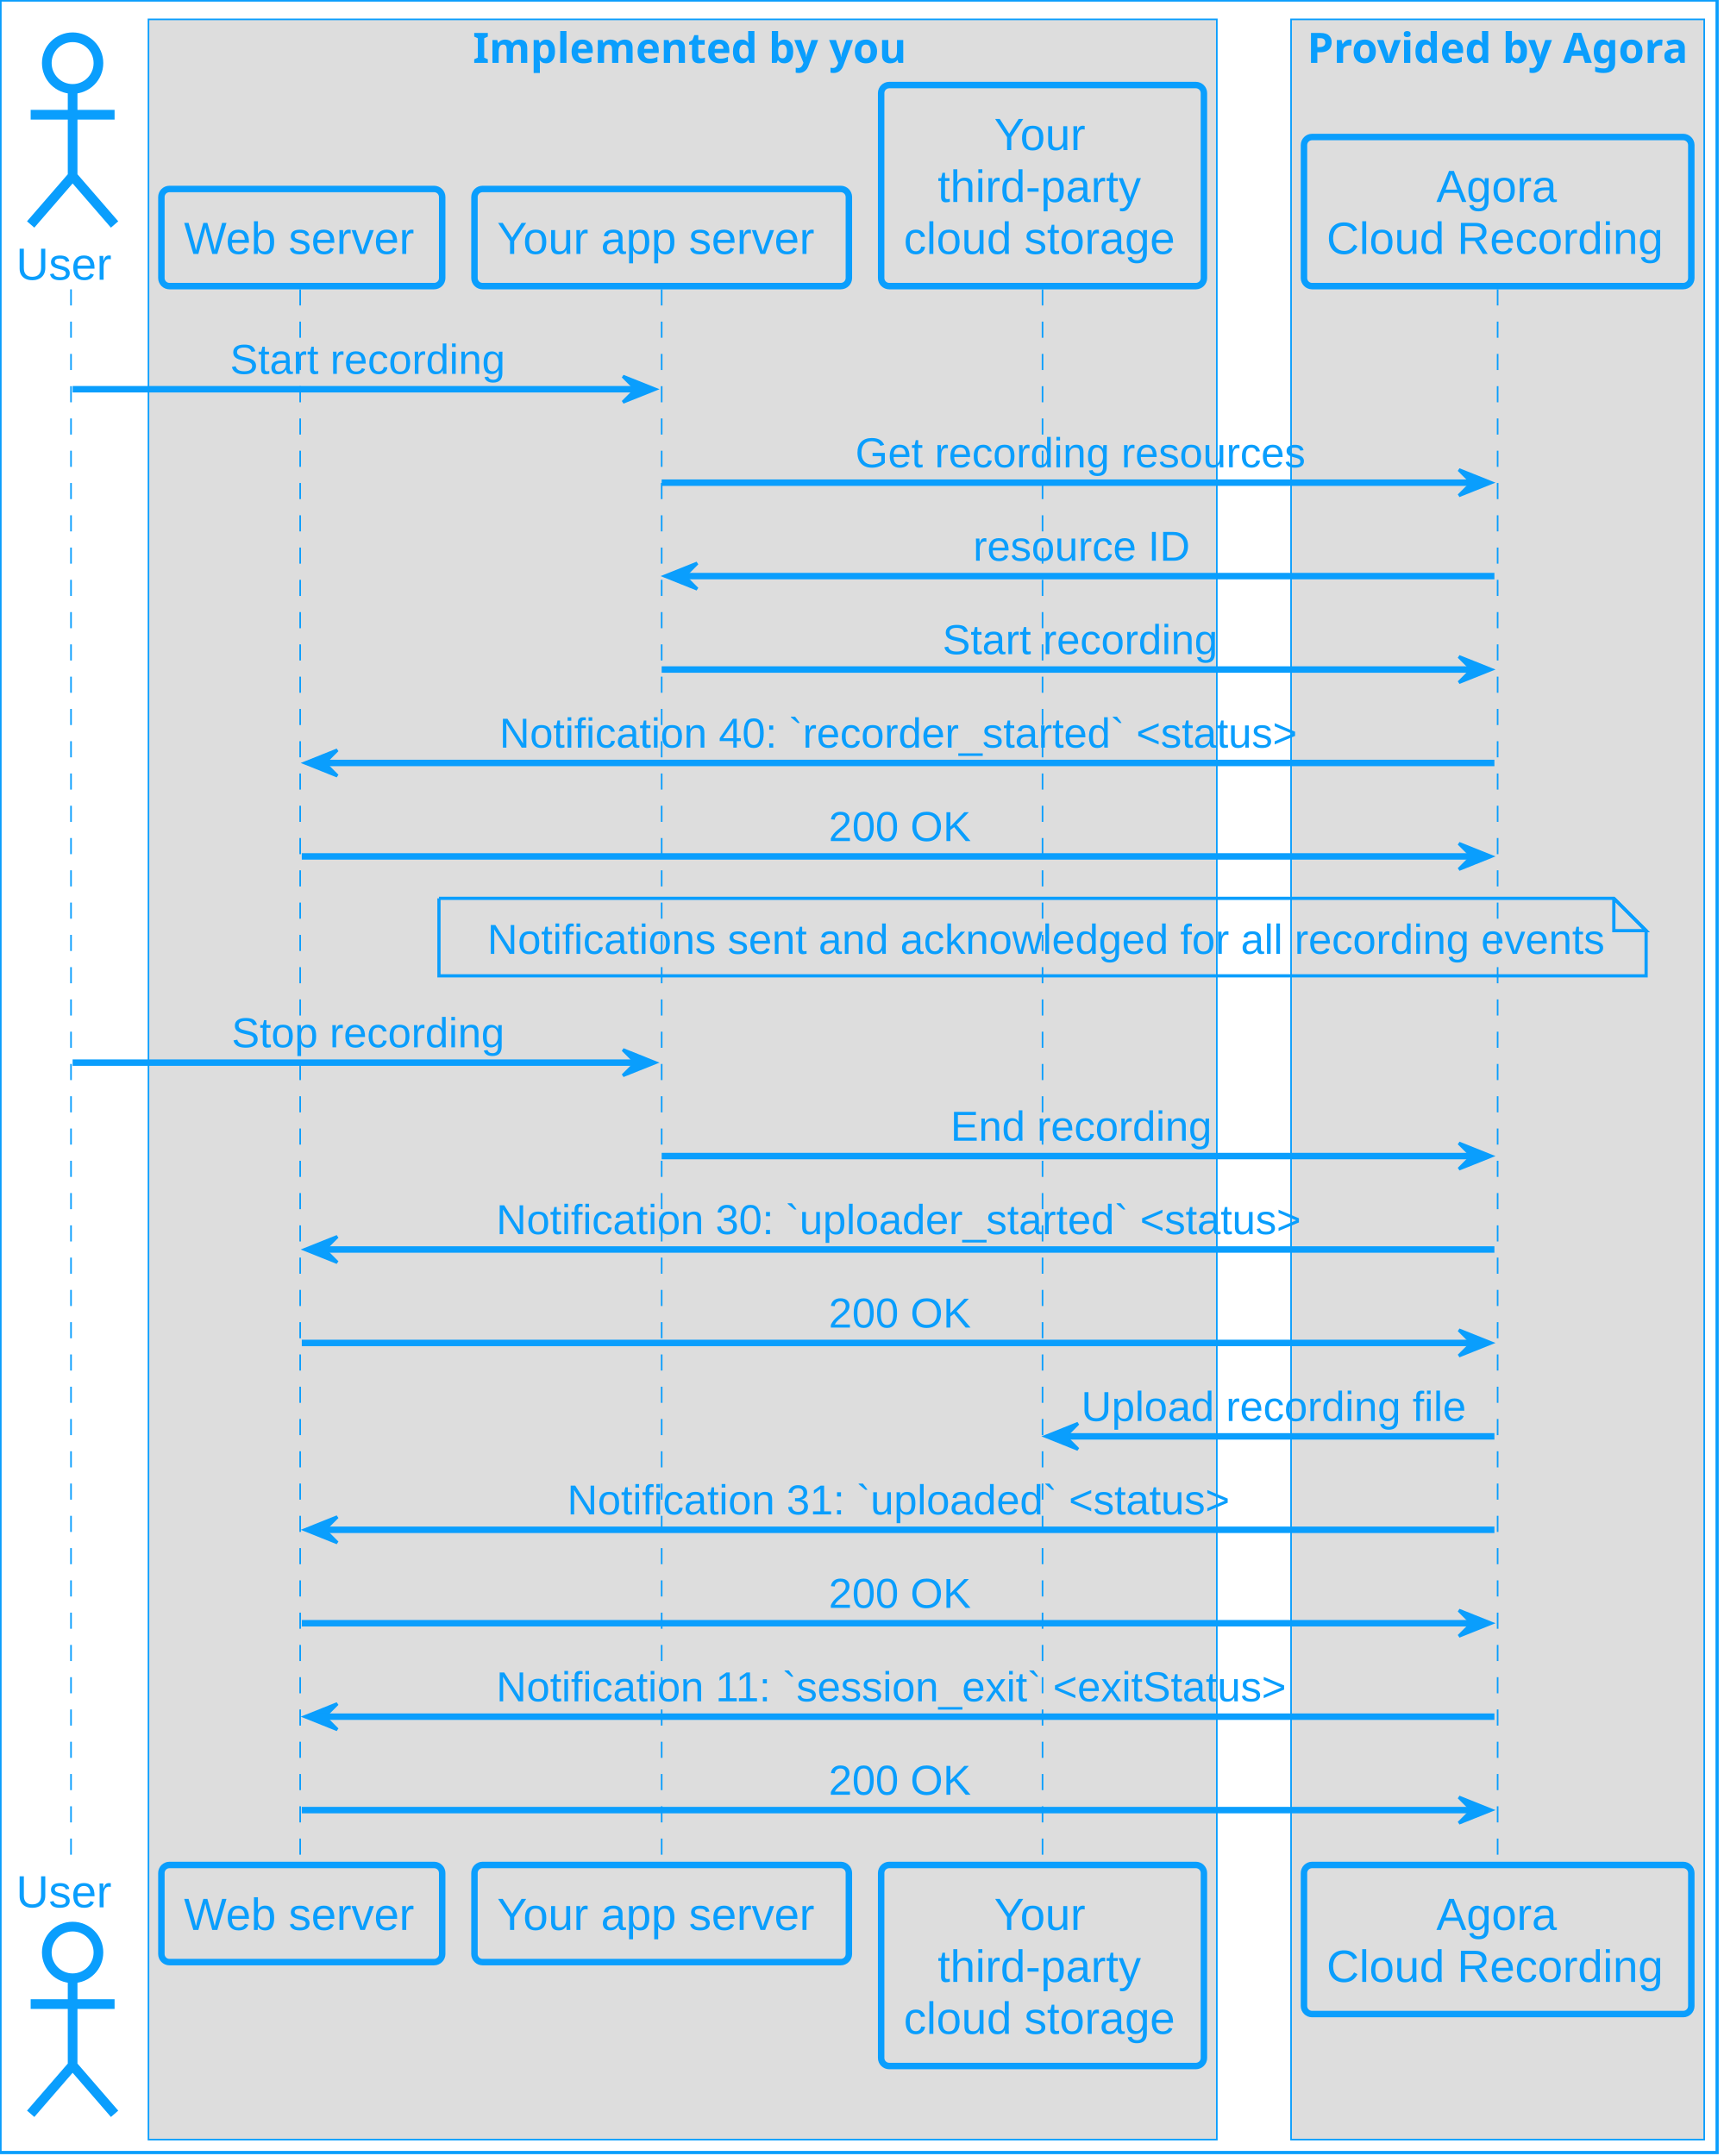
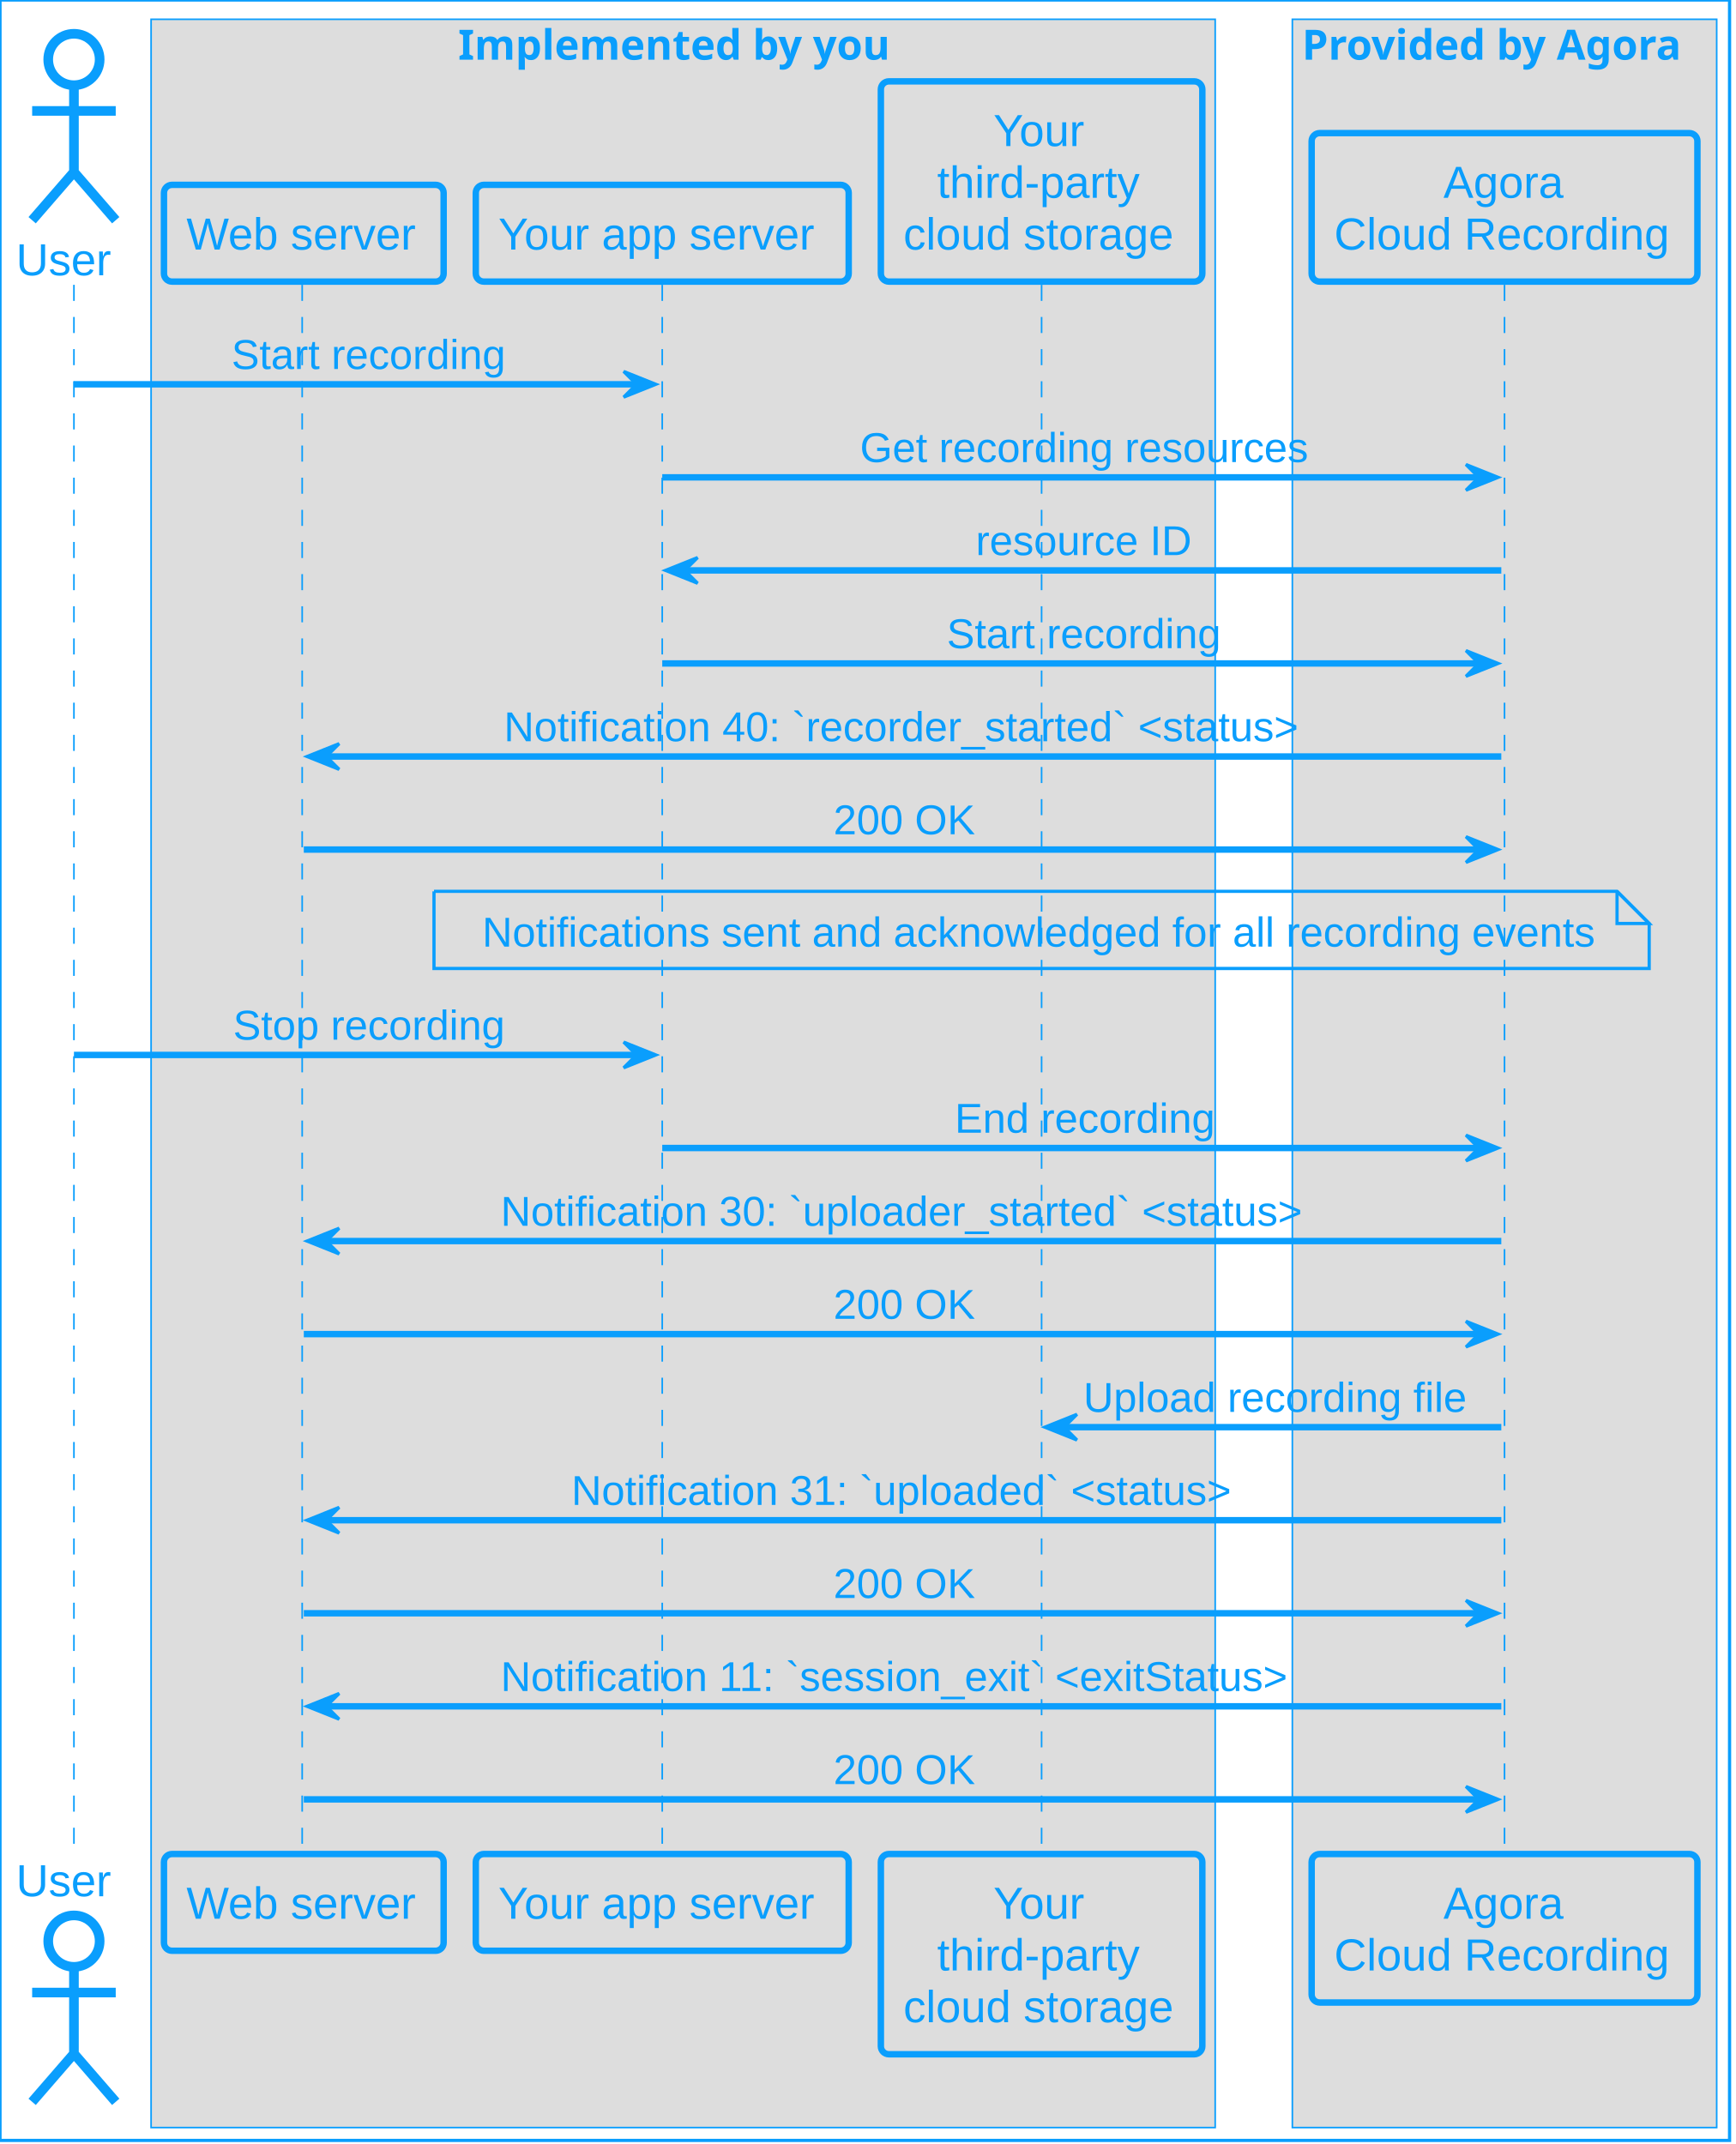
- <svg xmlns="http://www.w3.org/2000/svg" contentStyleType="text/css" height="668px" preserveAspectRatio="none" style="width:534px;height:668px;" version="1.1" viewBox="0 0 534 668" width="534px" zoomAndPan="magnify">
+ <svg xmlns="http://www.w3.org/2000/svg" contentStyleType="text/css" height="667px" preserveAspectRatio="none" style="width:540px;height:667px;" version="1.1" viewBox="0 0 540 667" width="540px" zoomAndPan="magnify">
  <defs />
  <g>
-     <rect fill="none" height="666.926" style="stroke:#0A9EFD;stroke-width:1.0;" width="532" x="0" y="0" />
-     <rect fill="#999999" fill-opacity="0.333" height="656.926" style="stroke:#0A9EFD;stroke-width:0.5;" width="331" x="46" y="6" />
-     <text fill="#0A9EFD" font-family="sans-serif" font-size="13" font-weight="bold" lengthAdjust="spacing" textLength="130" x="146.5" y="19.495">Implemented by you</text>
-     <rect fill="#999999" fill-opacity="0.333" height="656.926" style="stroke:#0A9EFD;stroke-width:0.5;" width="128" x="400" y="6" />
-     <text fill="#0A9EFD" font-family="sans-serif" font-size="13" font-weight="bold" lengthAdjust="spacing" textLength="118" x="405" y="19.495">Provided by Agora</text>
-     <line style="stroke:#0A9EFD;stroke-width:0.5;stroke-dasharray:5.0,5.0;" x1="22" x2="22" y1="89.647" y2="578.827" />
-     <line style="stroke:#0A9EFD;stroke-width:0.5;stroke-dasharray:5.0,5.0;" x1="93" x2="93" y1="89.647" y2="578.827" />
-     <line style="stroke:#0A9EFD;stroke-width:0.5;stroke-dasharray:5.0,5.0;" x1="205" x2="205" y1="89.647" y2="578.827" />
-     <line style="stroke:#0A9EFD;stroke-width:0.5;stroke-dasharray:5.0,5.0;" x1="323" x2="323" y1="89.647" y2="578.827" />
-     <line style="stroke:#0A9EFD;stroke-width:0.5;stroke-dasharray:5.0,5.0;" x1="464" x2="464" y1="89.647" y2="578.827" />
-     <text fill="#0A9EFD" font-family="Arial" font-size="14" lengthAdjust="spacing" textLength="29" x="5" y="86.681">User</text>
-     <ellipse cx="22.5" cy="19.549" fill="none" rx="8" ry="8" style="stroke:#0A9EFD;stroke-width:3.0;" />
-     <path d="M22.5,27.549 L22.5,54.549 M9.5,35.549 L35.5,35.549 M22.5,54.549 L9.5,69.549 M22.5,54.549 L35.5,69.549 " fill="none" style="stroke:#0A9EFD;stroke-width:3.0;" />
-     <text fill="#0A9EFD" font-family="Arial" font-size="14" lengthAdjust="spacing" textLength="29" x="5" y="590.959">User</text>
-     <ellipse cx="22.5" cy="604.926" fill="none" rx="8" ry="8" style="stroke:#0A9EFD;stroke-width:3.0;" />
-     <path d="M22.5,612.926 L22.5,639.926 M9.5,620.926 L35.5,620.926 M22.5,639.926 L9.5,654.926 M22.5,639.926 L35.5,654.926 " fill="none" style="stroke:#0A9EFD;stroke-width:3.0;" />
-     <rect fill="none" height="30.099" rx="2.5" ry="2.5" style="stroke:#0A9EFD;stroke-width:2.0;" width="87" x="50" y="58.549" />
-     <text fill="#0A9EFD" font-family="Arial" font-size="14" lengthAdjust="spacing" textLength="73" x="57" y="78.681">Web server</text>
-     <rect fill="none" height="30.099" rx="2.5" ry="2.5" style="stroke:#0A9EFD;stroke-width:2.0;" width="87" x="50" y="577.827" />
-     <text fill="#0A9EFD" font-family="Arial" font-size="14" lengthAdjust="spacing" textLength="73" x="57" y="597.959">Web server</text>
-     <rect fill="none" height="30.099" rx="2.5" ry="2.5" style="stroke:#0A9EFD;stroke-width:2.0;" width="116" x="147" y="58.549" />
-     <text fill="#0A9EFD" font-family="Arial" font-size="14" lengthAdjust="spacing" textLength="102" x="154" y="78.681">Your app server</text>
-     <rect fill="none" height="30.099" rx="2.5" ry="2.5" style="stroke:#0A9EFD;stroke-width:2.0;" width="116" x="147" y="577.827" />
-     <text fill="#0A9EFD" font-family="Arial" font-size="14" lengthAdjust="spacing" textLength="102" x="154" y="597.959">Your app server</text>
-     <rect fill="none" height="62.296" rx="2.5" ry="2.5" style="stroke:#0A9EFD;stroke-width:2.0;" width="100" x="273" y="26.352" />
-     <text fill="#0A9EFD" font-family="Arial" font-size="14" lengthAdjust="spacing" textLength="30" x="308" y="46.483">Your</text>
-     <text fill="#0A9EFD" font-family="Arial" font-size="14" lengthAdjust="spacing" textLength="65" x="290.5" y="62.582">third-party</text>
-     <text fill="#0A9EFD" font-family="Arial" font-size="14" lengthAdjust="spacing" textLength="86" x="280" y="78.681">cloud storage</text>
-     <rect fill="none" height="62.296" rx="2.5" ry="2.5" style="stroke:#0A9EFD;stroke-width:2.0;" width="100" x="273" y="577.827" />
-     <text fill="#0A9EFD" font-family="Arial" font-size="14" lengthAdjust="spacing" textLength="30" x="308" y="597.959">Your</text>
-     <text fill="#0A9EFD" font-family="Arial" font-size="14" lengthAdjust="spacing" textLength="65" x="290.5" y="614.058">third-party</text>
-     <text fill="#0A9EFD" font-family="Arial" font-size="14" lengthAdjust="spacing" textLength="86" x="280" y="630.156">cloud storage</text>
-     <rect fill="none" height="46.197" rx="2.5" ry="2.5" style="stroke:#0A9EFD;stroke-width:2.0;" width="120" x="404" y="42.45" />
-     <text fill="#0A9EFD" font-family="Arial" font-size="14" lengthAdjust="spacing" textLength="38" x="445" y="62.582">Agora</text>
-     <text fill="#0A9EFD" font-family="Arial" font-size="14" lengthAdjust="spacing" textLength="106" x="411" y="78.681">Cloud Recording</text>
-     <rect fill="none" height="46.197" rx="2.5" ry="2.5" style="stroke:#0A9EFD;stroke-width:2.0;" width="120" x="404" y="577.827" />
-     <text fill="#0A9EFD" font-family="Arial" font-size="14" lengthAdjust="spacing" textLength="38" x="445" y="597.959">Agora</text>
-     <text fill="#0A9EFD" font-family="Arial" font-size="14" lengthAdjust="spacing" textLength="106" x="411" y="614.058">Cloud Recording</text>
-     <polygon fill="#0A9EFD" points="193,116.596,203,120.596,193,124.596,197,120.596" style="stroke:#0A9EFD;stroke-width:1.0;" />
-     <line style="stroke:#0A9EFD;stroke-width:2.0;" x1="22.5" x2="199" y1="120.596" y2="120.596" />
-     <text fill="#0A9EFD" font-family="Arial" font-size="13" lengthAdjust="spacing" textLength="85" x="71.25" y="115.841">Start recording</text>
-     <polygon fill="#0A9EFD" points="452,145.545,462,149.545,452,153.545,456,149.545" style="stroke:#0A9EFD;stroke-width:1.0;" />
-     <line style="stroke:#0A9EFD;stroke-width:2.0;" x1="205" x2="458" y1="149.545" y2="149.545" />
-     <text fill="#0A9EFD" font-family="Arial" font-size="13" lengthAdjust="spacing" textLength="139" x="265" y="144.79">Get recording resources</text>
-     <polygon fill="#0A9EFD" points="216,174.494,206,178.494,216,182.494,212,178.494" style="stroke:#0A9EFD;stroke-width:1.0;" />
-     <line style="stroke:#0A9EFD;stroke-width:2.0;" x1="210" x2="463" y1="178.494" y2="178.494" />
-     <text fill="#0A9EFD" font-family="Arial" font-size="13" lengthAdjust="spacing" textLength="66" x="301.5" y="173.739">resource ID</text>
-     <polygon fill="#0A9EFD" points="452,203.442,462,207.442,452,211.442,456,207.442" style="stroke:#0A9EFD;stroke-width:1.0;" />
-     <line style="stroke:#0A9EFD;stroke-width:2.0;" x1="205" x2="458" y1="207.442" y2="207.442" />
-     <text fill="#0A9EFD" font-family="Arial" font-size="13" lengthAdjust="spacing" textLength="85" x="292" y="202.688">Start recording</text>
-     <polygon fill="#0A9EFD" points="104.5,232.391,94.5,236.391,104.5,240.391,100.5,236.391" style="stroke:#0A9EFD;stroke-width:1.0;" />
-     <line style="stroke:#0A9EFD;stroke-width:2.0;" x1="98.5" x2="463" y1="236.391" y2="236.391" />
-     <text fill="#0A9EFD" font-family="Arial" font-size="13" lengthAdjust="spacing" textLength="248" x="154.75" y="231.636">Notification 40: `recorder_started` &lt;status&gt;</text>
-     <polygon fill="#0A9EFD" points="452,261.34,462,265.34,452,269.34,456,265.34" style="stroke:#0A9EFD;stroke-width:1.0;" />
-     <line style="stroke:#0A9EFD;stroke-width:2.0;" x1="93.5" x2="458" y1="265.34" y2="265.34" />
-     <text fill="#0A9EFD" font-family="Arial" font-size="13" lengthAdjust="spacing" textLength="44" x="256.75" y="260.585">200 OK</text>
-     <path d="M136,278.34 L136,302.34 L510,302.34 L510,288.34 L500,278.34 L136,278.34 " fill="none" style="stroke:#0A9EFD;stroke-width:1.0;" />
-     <path d="M500,278.34 L500,288.34 L510,288.34 L500,278.34 " fill="none" style="stroke:#0A9EFD;stroke-width:1.0;" />
-     <text fill="#0A9EFD" font-family="Arial" font-size="13" lengthAdjust="spacing" textLength="344" x="151" y="295.534">Notifications sent and acknowledged for all recording events</text>
-     <polygon fill="#0A9EFD" points="193,325.237,203,329.237,193,333.237,197,329.237" style="stroke:#0A9EFD;stroke-width:1.0;" />
-     <line style="stroke:#0A9EFD;stroke-width:2.0;" x1="22.5" x2="199" y1="329.237" y2="329.237" />
-     <text fill="#0A9EFD" font-family="Arial" font-size="13" lengthAdjust="spacing" textLength="84" x="71.75" y="324.482">Stop recording</text>
-     <polygon fill="#0A9EFD" points="452,354.186,462,358.186,452,362.186,456,358.186" style="stroke:#0A9EFD;stroke-width:1.0;" />
-     <line style="stroke:#0A9EFD;stroke-width:2.0;" x1="205" x2="458" y1="358.186" y2="358.186" />
-     <text fill="#0A9EFD" font-family="Arial" font-size="13" lengthAdjust="spacing" textLength="80" x="294.5" y="353.431">End recording</text>
-     <polygon fill="#0A9EFD" points="104.5,383.135,94.5,387.135,104.5,391.135,100.5,387.135" style="stroke:#0A9EFD;stroke-width:1.0;" />
-     <line style="stroke:#0A9EFD;stroke-width:2.0;" x1="98.5" x2="463" y1="387.135" y2="387.135" />
-     <text fill="#0A9EFD" font-family="Arial" font-size="13" lengthAdjust="spacing" textLength="250" x="153.75" y="382.38">Notification 30: `uploader_started` &lt;status&gt;</text>
-     <polygon fill="#0A9EFD" points="452,412.084,462,416.084,452,420.084,456,416.084" style="stroke:#0A9EFD;stroke-width:1.0;" />
-     <line style="stroke:#0A9EFD;stroke-width:2.0;" x1="93.5" x2="458" y1="416.084" y2="416.084" />
-     <text fill="#0A9EFD" font-family="Arial" font-size="13" lengthAdjust="spacing" textLength="44" x="256.75" y="411.329">200 OK</text>
-     <polygon fill="#0A9EFD" points="334,441.032,324,445.032,334,449.032,330,445.032" style="stroke:#0A9EFD;stroke-width:1.0;" />
-     <line style="stroke:#0A9EFD;stroke-width:2.0;" x1="328" x2="463" y1="445.032" y2="445.032" />
-     <text fill="#0A9EFD" font-family="Arial" font-size="13" lengthAdjust="spacing" textLength="117" x="335" y="440.277">Upload recording file</text>
-     <polygon fill="#0A9EFD" points="104.5,469.981,94.5,473.981,104.5,477.981,100.5,473.981" style="stroke:#0A9EFD;stroke-width:1.0;" />
-     <line style="stroke:#0A9EFD;stroke-width:2.0;" x1="98.5" x2="463" y1="473.981" y2="473.981" />
-     <text fill="#0A9EFD" font-family="Arial" font-size="13" lengthAdjust="spacing" textLength="206" x="175.75" y="469.226">Notification 31: `uploaded` &lt;status&gt;</text>
-     <polygon fill="#0A9EFD" points="452,498.93,462,502.93,452,506.93,456,502.93" style="stroke:#0A9EFD;stroke-width:1.0;" />
-     <line style="stroke:#0A9EFD;stroke-width:2.0;" x1="93.5" x2="458" y1="502.93" y2="502.93" />
-     <text fill="#0A9EFD" font-family="Arial" font-size="13" lengthAdjust="spacing" textLength="44" x="256.75" y="498.175">200 OK</text>
-     <polygon fill="#0A9EFD" points="104.5,527.878,94.5,531.878,104.5,535.878,100.5,531.878" style="stroke:#0A9EFD;stroke-width:1.0;" />
-     <line style="stroke:#0A9EFD;stroke-width:2.0;" x1="98.5" x2="463" y1="531.878" y2="531.878" />
-     <text fill="#0A9EFD" font-family="Arial" font-size="13" lengthAdjust="spacing" textLength="250" x="153.75" y="527.124">Notification 11: `session_exit` &lt;exitStatus&gt;</text>
-     <polygon fill="#0A9EFD" points="452,556.827,462,560.827,452,564.827,456,560.827" style="stroke:#0A9EFD;stroke-width:1.0;" />
-     <line style="stroke:#0A9EFD;stroke-width:2.0;" x1="93.5" x2="458" y1="560.827" y2="560.827" />
-     <text fill="#0A9EFD" font-family="Arial" font-size="13" lengthAdjust="spacing" textLength="44" x="256.75" y="556.072">200 OK</text>
+     <rect fill="none" height="665.885" style="stroke:#0A9EFD;stroke-width:1.0;" width="538" x="0" y="0" />
+     <rect fill="#999999" fill-opacity="0.333" height="655.885" style="stroke:#0A9EFD;stroke-width:0.5;" width="331" x="47" y="6" />
+     <text fill="#0A9EFD" font-family="sans-serif" font-size="13" font-weight="bold" lengthAdjust="spacing" textLength="140" x="142.5" y="18.568">Implemented by you</text>
+     <rect fill="#999999" fill-opacity="0.333" height="655.885" style="stroke:#0A9EFD;stroke-width:0.5;" width="132" x="402" y="6" />
+     <text fill="#0A9EFD" font-family="sans-serif" font-size="13" font-weight="bold" lengthAdjust="spacing" textLength="126" x="405" y="18.568">Provided by Agora</text>
+     <line style="stroke:#0A9EFD;stroke-width:0.5;stroke-dasharray:5.0,5.0;" x1="23" x2="23" y1="88.606" y2="577.786" />
+     <line style="stroke:#0A9EFD;stroke-width:0.5;stroke-dasharray:5.0,5.0;" x1="94" x2="94" y1="88.606" y2="577.786" />
+     <line style="stroke:#0A9EFD;stroke-width:0.5;stroke-dasharray:5.0,5.0;" x1="206" x2="206" y1="88.606" y2="577.786" />
+     <line style="stroke:#0A9EFD;stroke-width:0.5;stroke-dasharray:5.0,5.0;" x1="324" x2="324" y1="88.606" y2="577.786" />
+     <line style="stroke:#0A9EFD;stroke-width:0.5;stroke-dasharray:5.0,5.0;" x1="468" x2="468" y1="88.606" y2="577.786" />
+     <text fill="#0A9EFD" font-family="Arial" font-size="14" lengthAdjust="spacing" textLength="30" x="5" y="85.64">User</text>
+     <ellipse cx="23" cy="18.508" fill="none" rx="8" ry="8" style="stroke:#0A9EFD;stroke-width:3.0;" />
+     <path d="M23,26.508 L23,53.508 M10,34.508 L36,34.508 M23,53.508 L10,68.508 M23,53.508 L36,68.508 " fill="none" style="stroke:#0A9EFD;stroke-width:3.0;" />
+     <text fill="#0A9EFD" font-family="Arial" font-size="14" lengthAdjust="spacing" textLength="30" x="5" y="589.918">User</text>
+     <ellipse cx="23" cy="603.885" fill="none" rx="8" ry="8" style="stroke:#0A9EFD;stroke-width:3.0;" />
+     <path d="M23,611.885 L23,638.885 M10,619.885 L36,619.885 M23,638.885 L10,653.885 M23,638.885 L36,653.885 " fill="none" style="stroke:#0A9EFD;stroke-width:3.0;" />
+     <rect fill="none" height="30.099" rx="2.5" ry="2.5" style="stroke:#0A9EFD;stroke-width:2.0;" width="87" x="51" y="57.508" />
+     <text fill="#0A9EFD" font-family="Arial" font-size="14" lengthAdjust="spacing" textLength="73" x="58" y="77.64">Web server</text>
+     <rect fill="none" height="30.099" rx="2.5" ry="2.5" style="stroke:#0A9EFD;stroke-width:2.0;" width="87" x="51" y="576.786" />
+     <text fill="#0A9EFD" font-family="Arial" font-size="14" lengthAdjust="spacing" textLength="73" x="58" y="596.918">Web server</text>
+     <rect fill="none" height="30.099" rx="2.5" ry="2.5" style="stroke:#0A9EFD;stroke-width:2.0;" width="116" x="148" y="57.508" />
+     <text fill="#0A9EFD" font-family="Arial" font-size="14" lengthAdjust="spacing" textLength="102" x="155" y="77.64">Your app server</text>
+     <rect fill="none" height="30.099" rx="2.5" ry="2.5" style="stroke:#0A9EFD;stroke-width:2.0;" width="116" x="148" y="576.786" />
+     <text fill="#0A9EFD" font-family="Arial" font-size="14" lengthAdjust="spacing" textLength="102" x="155" y="596.918">Your app server</text>
+     <rect fill="none" height="62.296" rx="2.5" ry="2.5" style="stroke:#0A9EFD;stroke-width:2.0;" width="100" x="274" y="25.311" />
+     <text fill="#0A9EFD" font-family="Arial" font-size="14" lengthAdjust="spacing" textLength="30" x="309" y="45.442">Your</text>
+     <text fill="#0A9EFD" font-family="Arial" font-size="14" lengthAdjust="spacing" textLength="65" x="291.5" y="61.541">third-party</text>
+     <text fill="#0A9EFD" font-family="Arial" font-size="14" lengthAdjust="spacing" textLength="86" x="281" y="77.64">cloud storage</text>
+     <rect fill="none" height="62.296" rx="2.5" ry="2.5" style="stroke:#0A9EFD;stroke-width:2.0;" width="100" x="274" y="576.786" />
+     <text fill="#0A9EFD" font-family="Arial" font-size="14" lengthAdjust="spacing" textLength="30" x="309" y="596.918">Your</text>
+     <text fill="#0A9EFD" font-family="Arial" font-size="14" lengthAdjust="spacing" textLength="65" x="291.5" y="613.017">third-party</text>
+     <text fill="#0A9EFD" font-family="Arial" font-size="14" lengthAdjust="spacing" textLength="86" x="281" y="629.115">cloud storage</text>
+     <rect fill="none" height="46.197" rx="2.5" ry="2.5" style="stroke:#0A9EFD;stroke-width:2.0;" width="120" x="408" y="41.409" />
+     <text fill="#0A9EFD" font-family="Arial" font-size="14" lengthAdjust="spacing" textLength="38" x="449" y="61.541">Agora</text>
+     <text fill="#0A9EFD" font-family="Arial" font-size="14" lengthAdjust="spacing" textLength="106" x="415" y="77.64">Cloud Recording</text>
+     <rect fill="none" height="46.197" rx="2.5" ry="2.5" style="stroke:#0A9EFD;stroke-width:2.0;" width="120" x="408" y="576.786" />
+     <text fill="#0A9EFD" font-family="Arial" font-size="14" lengthAdjust="spacing" textLength="38" x="449" y="596.918">Agora</text>
+     <text fill="#0A9EFD" font-family="Arial" font-size="14" lengthAdjust="spacing" textLength="106" x="415" y="613.017">Cloud Recording</text>
+     <polygon fill="#0A9EFD" points="194,115.555,204,119.555,194,123.555,198,119.555" style="stroke:#0A9EFD;stroke-width:1.0;" />
+     <line style="stroke:#0A9EFD;stroke-width:2.0;" x1="23" x2="200" y1="119.555" y2="119.555" />
+     <text fill="#0A9EFD" font-family="Arial" font-size="13" lengthAdjust="spacing" textLength="85" x="72" y="114.8">Start recording</text>
+     <polygon fill="#0A9EFD" points="456,144.504,466,148.504,456,152.504,460,148.504" style="stroke:#0A9EFD;stroke-width:1.0;" />
+     <line style="stroke:#0A9EFD;stroke-width:2.0;" x1="206" x2="462" y1="148.504" y2="148.504" />
+     <text fill="#0A9EFD" font-family="Arial" font-size="13" lengthAdjust="spacing" textLength="139" x="267.5" y="143.749">Get recording resources</text>
+     <polygon fill="#0A9EFD" points="217,173.453,207,177.453,217,181.453,213,177.453" style="stroke:#0A9EFD;stroke-width:1.0;" />
+     <line style="stroke:#0A9EFD;stroke-width:2.0;" x1="211" x2="467" y1="177.453" y2="177.453" />
+     <text fill="#0A9EFD" font-family="Arial" font-size="13" lengthAdjust="spacing" textLength="67" x="303.5" y="172.698">resource ID</text>
+     <polygon fill="#0A9EFD" points="456,202.401,466,206.401,456,210.401,460,206.401" style="stroke:#0A9EFD;stroke-width:1.0;" />
+     <line style="stroke:#0A9EFD;stroke-width:2.0;" x1="206" x2="462" y1="206.401" y2="206.401" />
+     <text fill="#0A9EFD" font-family="Arial" font-size="13" lengthAdjust="spacing" textLength="85" x="294.5" y="201.647">Start recording</text>
+     <polygon fill="#0A9EFD" points="105.5,231.35,95.5,235.35,105.5,239.35,101.5,235.35" style="stroke:#0A9EFD;stroke-width:1.0;" />
+     <line style="stroke:#0A9EFD;stroke-width:2.0;" x1="99.5" x2="467" y1="235.35" y2="235.35" />
+     <text fill="#0A9EFD" font-family="Arial" font-size="13" lengthAdjust="spacing" textLength="249" x="156.75" y="230.595">Notification 40: `recorder_started` &lt;status&gt;</text>
+     <polygon fill="#0A9EFD" points="456,260.299,466,264.299,456,268.299,460,264.299" style="stroke:#0A9EFD;stroke-width:1.0;" />
+     <line style="stroke:#0A9EFD;stroke-width:2.0;" x1="94.5" x2="462" y1="264.299" y2="264.299" />
+     <text fill="#0A9EFD" font-family="Arial" font-size="13" lengthAdjust="spacing" textLength="44" x="259.25" y="259.544">200 OK</text>
+     <path d="M135,277.299 L135,301.299 L513,301.299 L513,287.299 L503,277.299 L135,277.299 " fill="none" style="stroke:#0A9EFD;stroke-width:1.0;" />
+     <path d="M503,277.299 L503,287.299 L513,287.299 L503,277.299 " fill="none" style="stroke:#0A9EFD;stroke-width:1.0;" />
+     <text fill="#0A9EFD" font-family="Arial" font-size="13" lengthAdjust="spacing" textLength="348" x="150" y="294.493">Notifications sent and acknowledged for all recording events</text>
+     <polygon fill="#0A9EFD" points="194,324.196,204,328.196,194,332.196,198,328.196" style="stroke:#0A9EFD;stroke-width:1.0;" />
+     <line style="stroke:#0A9EFD;stroke-width:2.0;" x1="23" x2="200" y1="328.196" y2="328.196" />
+     <text fill="#0A9EFD" font-family="Arial" font-size="13" lengthAdjust="spacing" textLength="84" x="72.5" y="323.441">Stop recording</text>
+     <polygon fill="#0A9EFD" points="456,353.145,466,357.145,456,361.145,460,357.145" style="stroke:#0A9EFD;stroke-width:1.0;" />
+     <line style="stroke:#0A9EFD;stroke-width:2.0;" x1="206" x2="462" y1="357.145" y2="357.145" />
+     <text fill="#0A9EFD" font-family="Arial" font-size="13" lengthAdjust="spacing" textLength="80" x="297" y="352.39">End recording</text>
+     <polygon fill="#0A9EFD" points="105.5,382.094,95.5,386.094,105.5,390.094,101.5,386.094" style="stroke:#0A9EFD;stroke-width:1.0;" />
+     <line style="stroke:#0A9EFD;stroke-width:2.0;" x1="99.5" x2="467" y1="386.094" y2="386.094" />
+     <text fill="#0A9EFD" font-family="Arial" font-size="13" lengthAdjust="spacing" textLength="251" x="155.75" y="381.339">Notification 30: `uploader_started` &lt;status&gt;</text>
+     <polygon fill="#0A9EFD" points="456,411.043,466,415.043,456,419.043,460,415.043" style="stroke:#0A9EFD;stroke-width:1.0;" />
+     <line style="stroke:#0A9EFD;stroke-width:2.0;" x1="94.5" x2="462" y1="415.043" y2="415.043" />
+     <text fill="#0A9EFD" font-family="Arial" font-size="13" lengthAdjust="spacing" textLength="44" x="259.25" y="410.288">200 OK</text>
+     <polygon fill="#0A9EFD" points="335,439.991,325,443.991,335,447.991,331,443.991" style="stroke:#0A9EFD;stroke-width:1.0;" />
+     <line style="stroke:#0A9EFD;stroke-width:2.0;" x1="329" x2="467" y1="443.991" y2="443.991" />
+     <text fill="#0A9EFD" font-family="Arial" font-size="13" lengthAdjust="spacing" textLength="118" x="337" y="439.236">Upload recording file</text>
+     <polygon fill="#0A9EFD" points="105.5,468.94,95.5,472.94,105.5,476.94,101.5,472.94" style="stroke:#0A9EFD;stroke-width:1.0;" />
+     <line style="stroke:#0A9EFD;stroke-width:2.0;" x1="99.5" x2="467" y1="472.94" y2="472.94" />
+     <text fill="#0A9EFD" font-family="Arial" font-size="13" lengthAdjust="spacing" textLength="207" x="177.75" y="468.185">Notification 31: `uploaded` &lt;status&gt;</text>
+     <polygon fill="#0A9EFD" points="456,497.889,466,501.889,456,505.889,460,501.889" style="stroke:#0A9EFD;stroke-width:1.0;" />
+     <line style="stroke:#0A9EFD;stroke-width:2.0;" x1="94.5" x2="462" y1="501.889" y2="501.889" />
+     <text fill="#0A9EFD" font-family="Arial" font-size="13" lengthAdjust="spacing" textLength="44" x="259.25" y="497.134">200 OK</text>
+     <polygon fill="#0A9EFD" points="105.5,526.837,95.5,530.837,105.5,534.837,101.5,530.837" style="stroke:#0A9EFD;stroke-width:1.0;" />
+     <line style="stroke:#0A9EFD;stroke-width:2.0;" x1="99.5" x2="467" y1="530.837" y2="530.837" />
+     <text fill="#0A9EFD" font-family="Arial" font-size="13" lengthAdjust="spacing" textLength="251" x="155.75" y="526.082">Notification 11: `session_exit` &lt;exitStatus&gt;</text>
+     <polygon fill="#0A9EFD" points="456,555.786,466,559.786,456,563.786,460,559.786" style="stroke:#0A9EFD;stroke-width:1.0;" />
+     <line style="stroke:#0A9EFD;stroke-width:2.0;" x1="94.5" x2="462" y1="559.786" y2="559.786" />
+     <text fill="#0A9EFD" font-family="Arial" font-size="13" lengthAdjust="spacing" textLength="44" x="259.25" y="555.031">200 OK</text>
  </g>
</svg>
